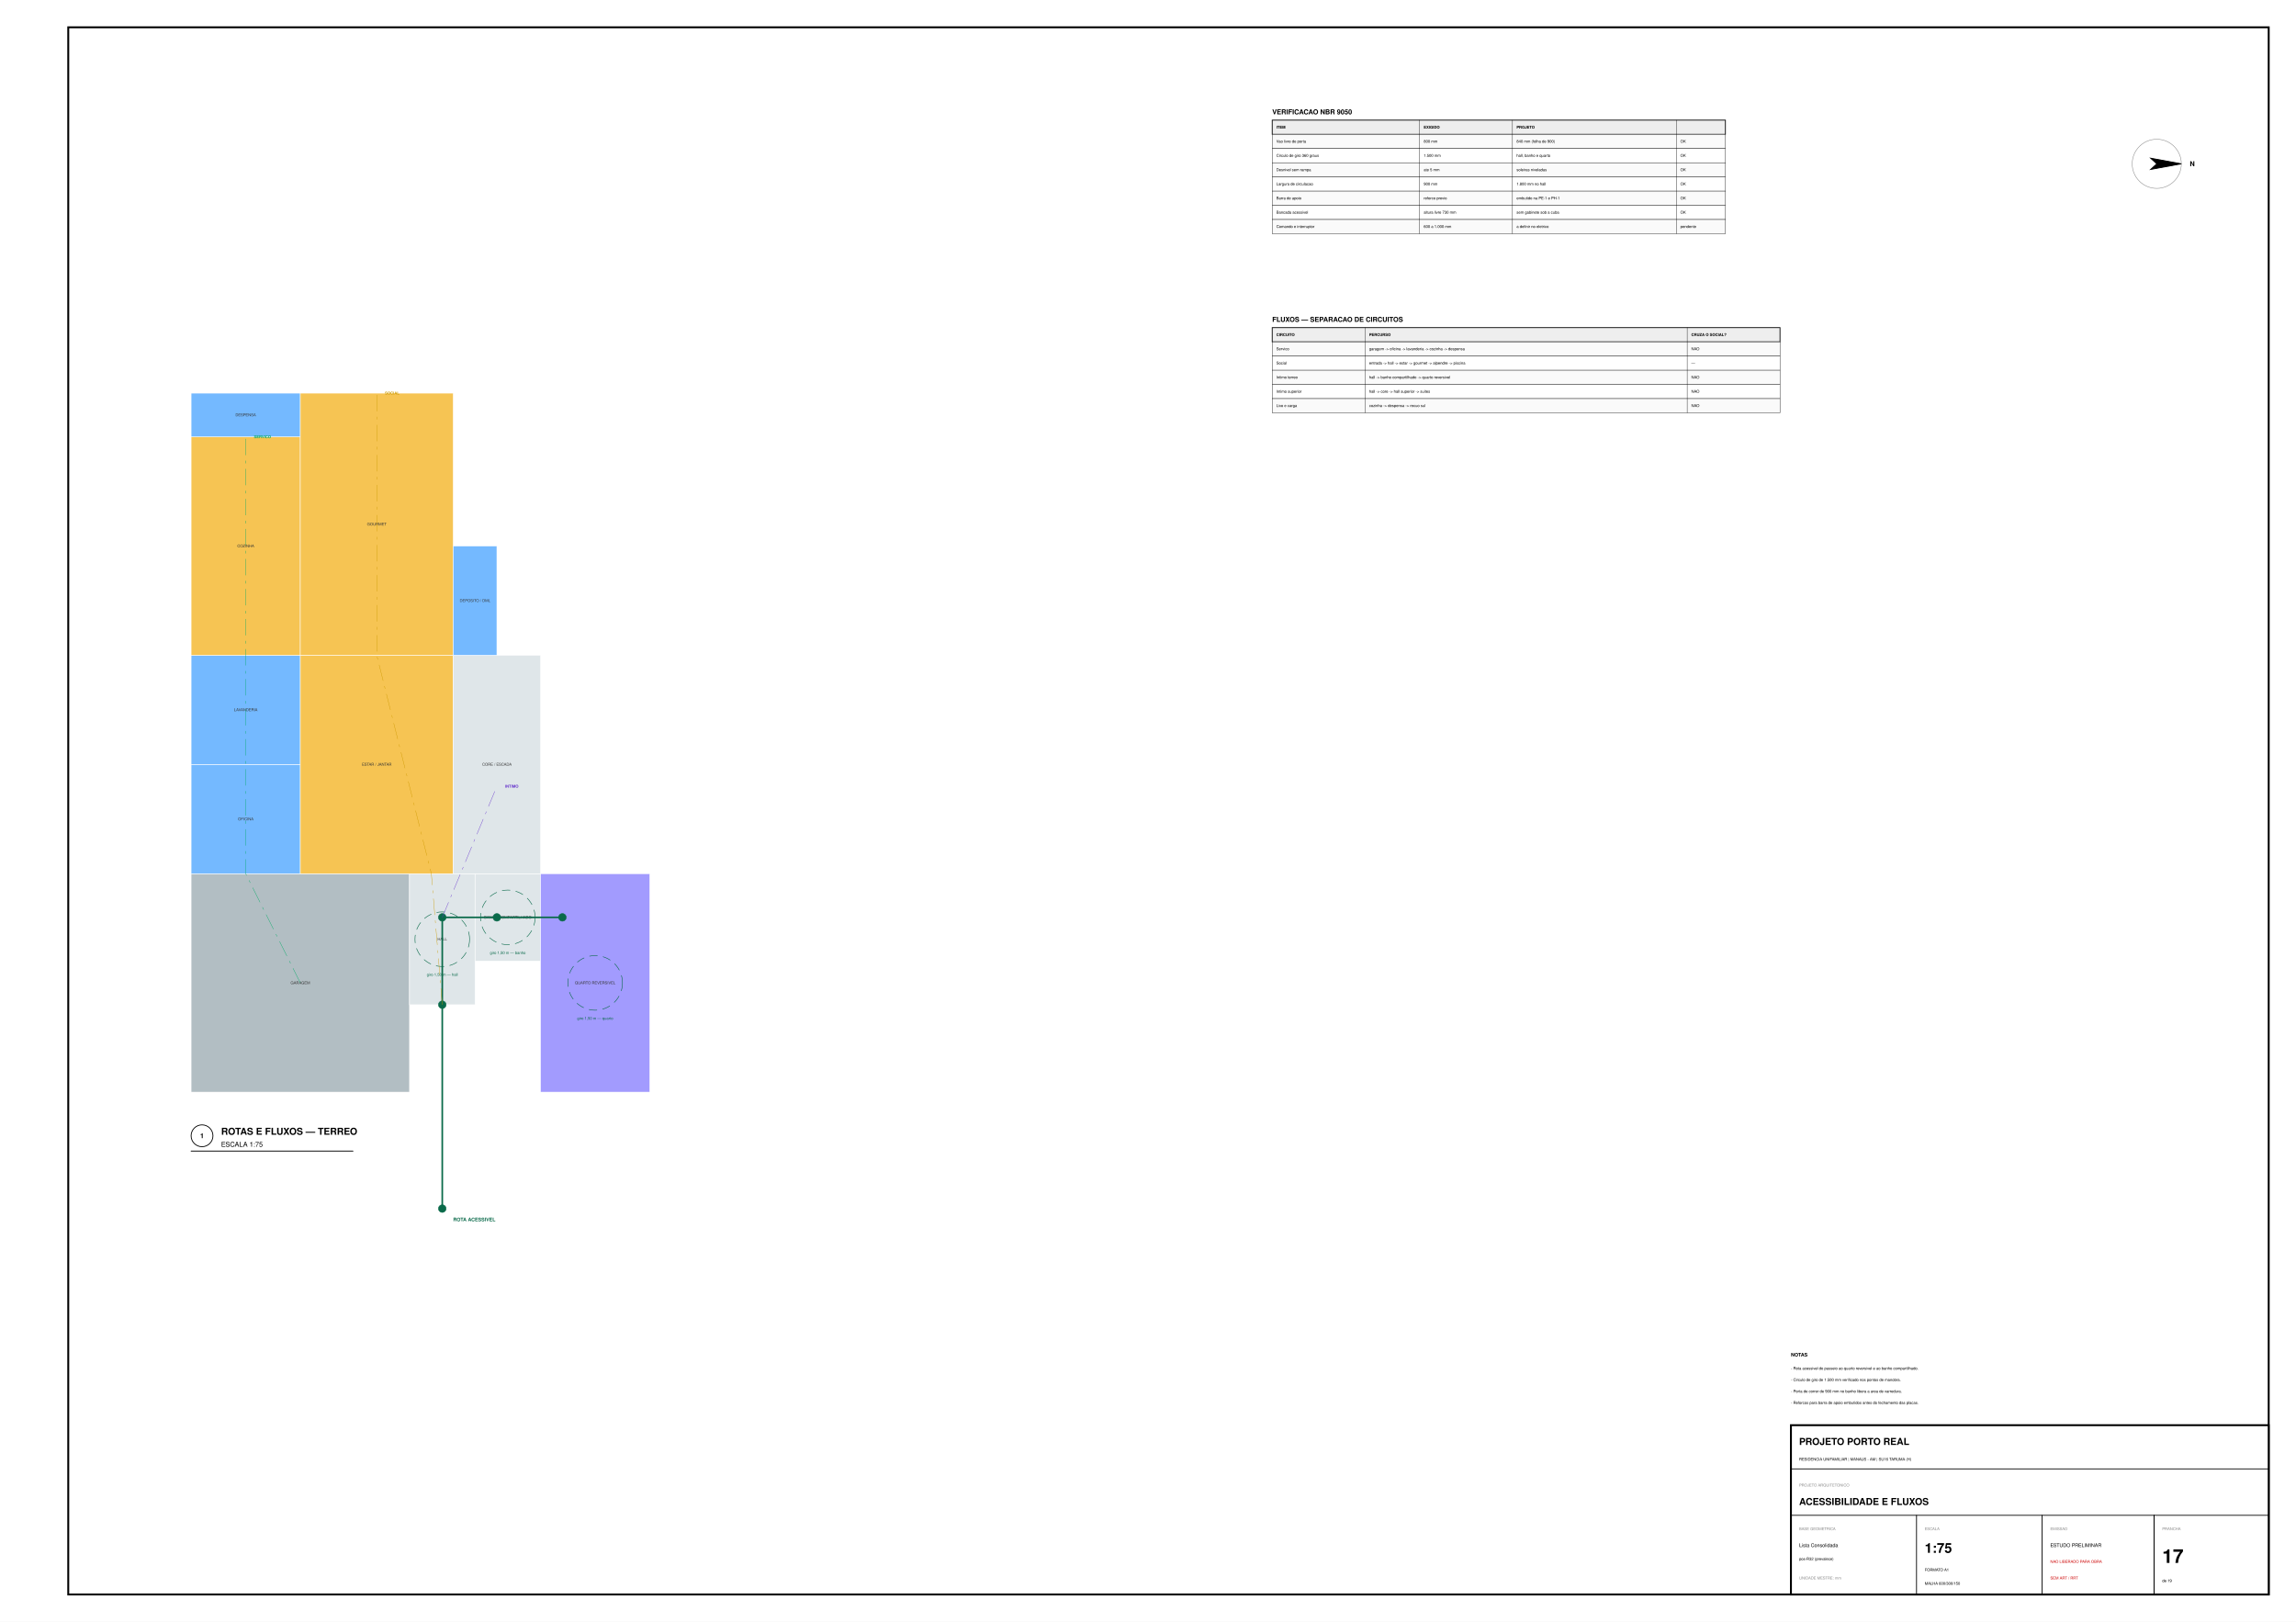
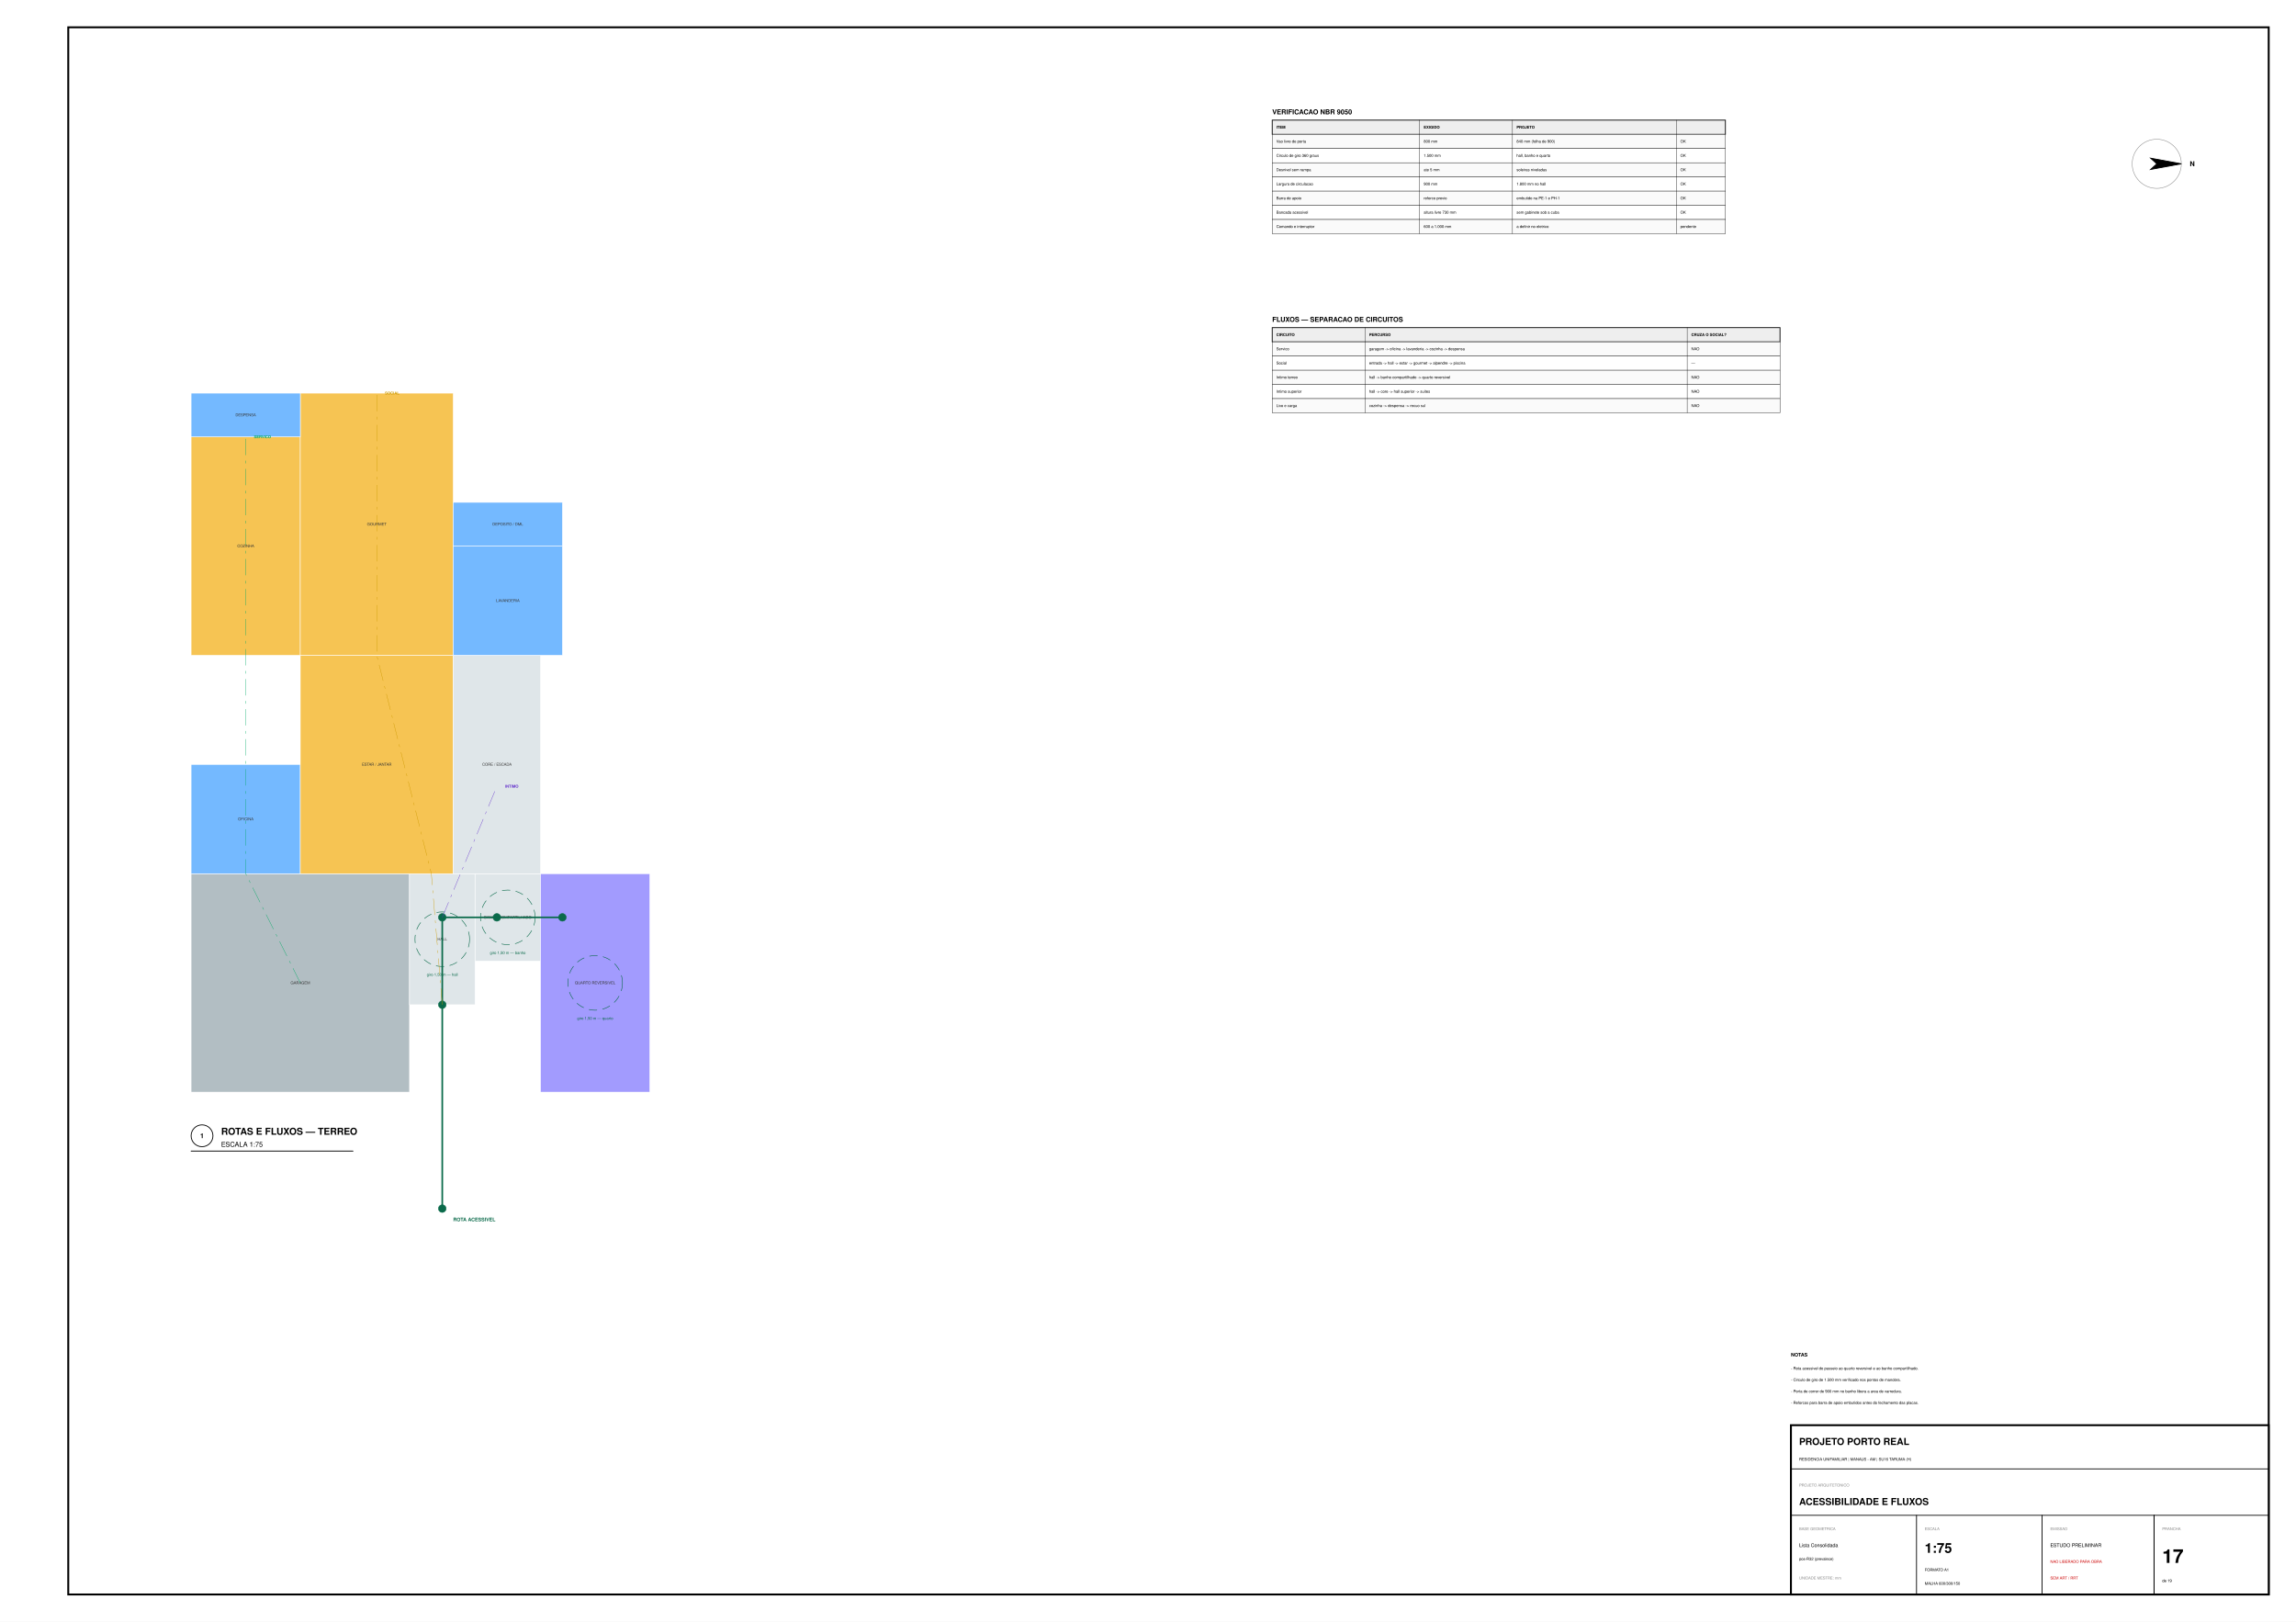
<svg xmlns="http://www.w3.org/2000/svg" version="1.1" width="841mm" height="594mm" viewBox="0 0 841 594">
  <rect width="841" height="594" fill="#ffffff" />
  <rect x="25.0" y="10" width="806.00" height="574.00" fill="none" stroke="#000" stroke-width="0.7" />
  <polygon points="656.000,522.000 831.000,522.000 831.000,584.000 656.000,584.000" stroke="#000000" stroke-width="0.7" fill="#fff" stroke-linejoin="miter" />
  <text x="659.000" y="528.000" font-family="Helvetica, Arial, sans-serif" font-size="3.50" font-weight="bold" fill="#000000" text-anchor="start" dominant-baseline="middle">PROJETO PORTO REAL</text>
  <text x="659.000" y="534.500" font-family="Helvetica, Arial, sans-serif" font-size="1.40" font-weight="normal" fill="#000000" text-anchor="start" dominant-baseline="middle">RESIDENCIA UNIFAMILIAR  |  MANAUS - AM  |  SU16 TARUMA (H)</text>
  <line x1="656.000" y1="538.000" x2="831.000" y2="538.000" stroke="#000000" stroke-width="0.3" fill="none" stroke-linecap="round" />
  <text x="659.000" y="544.000" font-family="Helvetica, Arial, sans-serif" font-size="1.40" font-weight="normal" fill="#8a8a8a" text-anchor="start" dominant-baseline="middle">PROJETO ARQUITETONICO</text>
  <text x="659.000" y="550.000" font-family="Helvetica, Arial, sans-serif" font-size="3.50" font-weight="bold" fill="#000000" text-anchor="start" dominant-baseline="middle">ACESSIBILIDADE E FLUXOS</text>
  <line x1="656.000" y1="555.000" x2="831.000" y2="555.000" stroke="#000000" stroke-width="0.3" fill="none" stroke-linecap="round" />
  <line x1="702.000" y1="555.000" x2="702.000" y2="584.000" stroke="#000000" stroke-width="0.3" fill="none" stroke-linecap="round" />
  <line x1="748.000" y1="555.000" x2="748.000" y2="584.000" stroke="#000000" stroke-width="0.3" fill="none" stroke-linecap="round" />
  <line x1="789.000" y1="555.000" x2="789.000" y2="584.000" stroke="#000000" stroke-width="0.3" fill="none" stroke-linecap="round" />
  <line x1="789.000" y1="555.000" x2="789.000" y2="584.000" stroke="#000000" stroke-width="0.3" fill="none" stroke-linecap="round" />
  <text x="659.000" y="560.000" font-family="Helvetica, Arial, sans-serif" font-size="1.40" font-weight="normal" fill="#8a8a8a" text-anchor="start" dominant-baseline="middle">BASE GEOMETRICA</text>
  <text x="659.000" y="566.000" font-family="Helvetica, Arial, sans-serif" font-size="1.80" font-weight="normal" fill="#000000" text-anchor="start" dominant-baseline="middle">Lista Consolidada</text>
  <text x="659.000" y="571.000" font-family="Helvetica, Arial, sans-serif" font-size="1.40" font-weight="normal" fill="#000000" text-anchor="start" dominant-baseline="middle">pos-R32 (prevalece)</text>
  <text x="659.000" y="578.000" font-family="Helvetica, Arial, sans-serif" font-size="1.40" font-weight="normal" fill="#8a8a8a" text-anchor="start" dominant-baseline="middle">UNIDADE MESTRE: mm</text>
  <text x="705.000" y="560.000" font-family="Helvetica, Arial, sans-serif" font-size="1.40" font-weight="normal" fill="#8a8a8a" text-anchor="start" dominant-baseline="middle">ESCALA</text>
  <text x="705.000" y="567.000" font-family="Helvetica, Arial, sans-serif" font-size="5.00" font-weight="bold" fill="#000000" text-anchor="start" dominant-baseline="middle">1:75</text>
  <text x="705.000" y="575.000" font-family="Helvetica, Arial, sans-serif" font-size="1.40" font-weight="normal" fill="#000000" text-anchor="start" dominant-baseline="middle">FORMATO A1</text>
  <text x="705.000" y="580.000" font-family="Helvetica, Arial, sans-serif" font-size="1.40" font-weight="normal" fill="#000000" text-anchor="start" dominant-baseline="middle">MALHA 600/300/150</text>
  <text x="751.000" y="560.000" font-family="Helvetica, Arial, sans-serif" font-size="1.40" font-weight="normal" fill="#8a8a8a" text-anchor="start" dominant-baseline="middle">EMISSAO</text>
  <text x="751.000" y="566.000" font-family="Helvetica, Arial, sans-serif" font-size="1.80" font-weight="normal" fill="#000000" text-anchor="start" dominant-baseline="middle">ESTUDO PRELIMINAR</text>
  <text x="751.000" y="572.000" font-family="Helvetica, Arial, sans-serif" font-size="1.40" font-weight="normal" fill="#c00" text-anchor="start" dominant-baseline="middle">NAO LIBERADO PARA OBRA</text>
  <text x="751.000" y="578.000" font-family="Helvetica, Arial, sans-serif" font-size="1.40" font-weight="normal" fill="#c00" text-anchor="start" dominant-baseline="middle">SEM ART / RRT</text>
  <text x="792.000" y="560.000" font-family="Helvetica, Arial, sans-serif" font-size="1.40" font-weight="normal" fill="#8a8a8a" text-anchor="start" dominant-baseline="middle">PRANCHA</text>
  <text x="792.000" y="570.000" font-family="Helvetica, Arial, sans-serif" font-size="7.00" font-weight="bold" fill="#000000" text-anchor="start" dominant-baseline="middle">17</text>
  <text x="792.000" y="579.000" font-family="Helvetica, Arial, sans-serif" font-size="1.40" font-weight="normal" fill="#000000" text-anchor="start" dominant-baseline="middle">de 19</text>
  <text x="656.000" y="496.200" font-family="Helvetica, Arial, sans-serif" font-size="1.80" font-weight="bold" fill="#000000" text-anchor="start" dominant-baseline="middle">NOTAS</text>
  <text x="656.000" y="501.200" font-family="Helvetica, Arial, sans-serif" font-size="1.40" font-weight="normal" fill="#000000" text-anchor="start" dominant-baseline="middle">- Rota acessivel do passeio ao quarto reversivel e ao banho compartilhado.</text>
  <text x="656.000" y="505.400" font-family="Helvetica, Arial, sans-serif" font-size="1.40" font-weight="normal" fill="#000000" text-anchor="start" dominant-baseline="middle">- Circulo de giro de 1.500 mm verificado nos pontos de manobra.</text>
  <text x="656.000" y="509.600" font-family="Helvetica, Arial, sans-serif" font-size="1.40" font-weight="normal" fill="#000000" text-anchor="start" dominant-baseline="middle">- Porta de correr de 900 mm no banho libera a area de varredura.</text>
  <text x="656.000" y="513.800" font-family="Helvetica, Arial, sans-serif" font-size="1.40" font-weight="normal" fill="#000000" text-anchor="start" dominant-baseline="middle">- Reforcos para barra de apoio embutidos antes do fechamento das placas.</text>
  <polygon points="70.000,400.000 150.000,400.000 150.000,320.000 70.000,320.000" stroke="#fff" stroke-width="0.18" fill="#b2bec3" stroke-linejoin="miter" />
  <text x="110.000" y="360.000" font-family="Helvetica, Arial, sans-serif" font-size="1.40" font-weight="normal" fill="#333" text-anchor="middle" dominant-baseline="middle">GARAGEM</text>
  <polygon points="150.000,368.000 174.000,368.000 174.000,320.000 150.000,320.000" stroke="#fff" stroke-width="0.18" fill="#dfe6e9" stroke-linejoin="miter" />
  <text x="162.000" y="344.000" font-family="Helvetica, Arial, sans-serif" font-size="1.40" font-weight="normal" fill="#333" text-anchor="middle" dominant-baseline="middle">HALL</text>
  <polygon points="174.000,352.000 198.000,352.000 198.000,320.000 174.000,320.000" stroke="#fff" stroke-width="0.18" fill="#dfe6e9" stroke-linejoin="miter" />
  <text x="186.000" y="336.000" font-family="Helvetica, Arial, sans-serif" font-size="1.40" font-weight="normal" fill="#333" text-anchor="middle" dominant-baseline="middle">BANHO COMPARTILHADO</text>
  <polygon points="198.000,400.000 238.000,400.000 238.000,320.000 198.000,320.000" stroke="#fff" stroke-width="0.18" fill="#a29bfe" stroke-linejoin="miter" />
  <text x="218.000" y="360.000" font-family="Helvetica, Arial, sans-serif" font-size="1.40" font-weight="normal" fill="#333" text-anchor="middle" dominant-baseline="middle">QUARTO REVERSIVEL</text>
  <polygon points="70.000,320.000 110.000,320.000 110.000,280.000 70.000,280.000" stroke="#fff" stroke-width="0.18" fill="#74b9ff" stroke-linejoin="miter" />
  <text x="90.000" y="300.000" font-family="Helvetica, Arial, sans-serif" font-size="1.40" font-weight="normal" fill="#333" text-anchor="middle" dominant-baseline="middle">OFICINA</text>
-   <polygon points="70.000,280.000 110.000,280.000 110.000,240.000 70.000,240.000" stroke="#fff" stroke-width="0.18" fill="#74b9ff" stroke-linejoin="miter" />
-   <text x="90.000" y="260.000" font-family="Helvetica, Arial, sans-serif" font-size="1.40" font-weight="normal" fill="#333" text-anchor="middle" dominant-baseline="middle">LAVANDERIA</text>
-   <polygon points="70.000,240.000 110.000,240.000 110.000,160.000 70.000,160.000" stroke="#fff" stroke-width="0.18" fill="#f6c453" stroke-linejoin="miter" />
-   <text x="90.000" y="200.000" font-family="Helvetica, Arial, sans-serif" font-size="1.40" font-weight="normal" fill="#333" text-anchor="middle" dominant-baseline="middle">COZINHA</text>
-   <polygon points="70.000,160.000 110.000,160.000 110.000,144.000 70.000,144.000" stroke="#fff" stroke-width="0.18" fill="#74b9ff" stroke-linejoin="miter" />
-   <text x="90.000" y="152.000" font-family="Helvetica, Arial, sans-serif" font-size="1.40" font-weight="normal" fill="#333" text-anchor="middle" dominant-baseline="middle">DESPENSA</text>
  <polygon points="110.000,320.000 166.000,320.000 166.000,240.000 110.000,240.000" stroke="#fff" stroke-width="0.18" fill="#f6c453" stroke-linejoin="miter" />
  <text x="138.000" y="280.000" font-family="Helvetica, Arial, sans-serif" font-size="1.40" font-weight="normal" fill="#333" text-anchor="middle" dominant-baseline="middle">ESTAR / JANTAR</text>
  <polygon points="166.000,320.000 198.000,320.000 198.000,240.000 166.000,240.000" stroke="#fff" stroke-width="0.18" fill="#dfe6e9" stroke-linejoin="miter" />
  <text x="182.000" y="280.000" font-family="Helvetica, Arial, sans-serif" font-size="1.40" font-weight="normal" fill="#333" text-anchor="middle" dominant-baseline="middle">CORE / ESCADA</text>
+   <polygon points="70.000,240.000 110.000,240.000 110.000,160.000 70.000,160.000" stroke="#fff" stroke-width="0.18" fill="#f6c453" stroke-linejoin="miter" />
+   <text x="90.000" y="200.000" font-family="Helvetica, Arial, sans-serif" font-size="1.40" font-weight="normal" fill="#333" text-anchor="middle" dominant-baseline="middle">COZINHA</text>
  <polygon points="110.000,240.000 166.000,240.000 166.000,144.000 110.000,144.000" stroke="#fff" stroke-width="0.18" fill="#f6c453" stroke-linejoin="miter" />
  <text x="138.000" y="192.000" font-family="Helvetica, Arial, sans-serif" font-size="1.40" font-weight="normal" fill="#333" text-anchor="middle" dominant-baseline="middle">GOURMET</text>
-   <polygon points="166.000,240.000 182.000,240.000 182.000,200.000 166.000,200.000" stroke="#fff" stroke-width="0.18" fill="#74b9ff" stroke-linejoin="miter" />
-   <text x="174.000" y="220.000" font-family="Helvetica, Arial, sans-serif" font-size="1.40" font-weight="normal" fill="#333" text-anchor="middle" dominant-baseline="middle">DEPOSITO / DML</text>
+   <polygon points="70.000,160.000 110.000,160.000 110.000,144.000 70.000,144.000" stroke="#fff" stroke-width="0.18" fill="#74b9ff" stroke-linejoin="miter" />
+   <text x="90.000" y="152.000" font-family="Helvetica, Arial, sans-serif" font-size="1.40" font-weight="normal" fill="#333" text-anchor="middle" dominant-baseline="middle">DESPENSA</text>
+   <polygon points="166.000,240.000 206.000,240.000 206.000,200.000 166.000,200.000" stroke="#fff" stroke-width="0.18" fill="#74b9ff" stroke-linejoin="miter" />
+   <text x="186.000" y="220.000" font-family="Helvetica, Arial, sans-serif" font-size="1.40" font-weight="normal" fill="#333" text-anchor="middle" dominant-baseline="middle">LAVANDERIA</text>
+   <polygon points="166.000,200.000 206.000,200.000 206.000,184.000 166.000,184.000" stroke="#fff" stroke-width="0.18" fill="#74b9ff" stroke-linejoin="miter" />
+   <text x="186.000" y="192.000" font-family="Helvetica, Arial, sans-serif" font-size="1.40" font-weight="normal" fill="#333" text-anchor="middle" dominant-baseline="middle">DEPOSITO / DML</text>
  <polyline points="162.000,442.667 162.000,368.000 162.000,336.000 182.000,336.000 206.000,336.000" stroke="#0a6a4a" stroke-width="0.6" fill="none" stroke-linejoin="miter" />
  <circle cx="162.000" cy="442.667" r="1.400" stroke="#0a6a4a" stroke-width="0.18" fill="#0a6a4a" />
  <circle cx="162.000" cy="368.000" r="1.400" stroke="#0a6a4a" stroke-width="0.18" fill="#0a6a4a" />
  <circle cx="162.000" cy="336.000" r="1.400" stroke="#0a6a4a" stroke-width="0.18" fill="#0a6a4a" />
  <circle cx="182.000" cy="336.000" r="1.400" stroke="#0a6a4a" stroke-width="0.18" fill="#0a6a4a" />
  <circle cx="206.000" cy="336.000" r="1.400" stroke="#0a6a4a" stroke-width="0.18" fill="#0a6a4a" />
  <text x="166.000" y="446.667" font-family="Helvetica, Arial, sans-serif" font-size="1.80" font-weight="bold" fill="#0a6a4a" text-anchor="start" dominant-baseline="middle">ROTA ACESSIVEL</text>
  <circle cx="162.000" cy="344.000" r="10.000" stroke="#0a6a4a" stroke-width="0.2" fill="none" stroke-dasharray="3,2" />
  <text x="162.000" y="357.000" font-family="Helvetica, Arial, sans-serif" font-size="1.40" font-weight="normal" fill="#0a6a4a" text-anchor="middle" dominant-baseline="middle">giro 1,50 m — hall</text>
  <circle cx="186.000" cy="336.000" r="10.000" stroke="#0a6a4a" stroke-width="0.2" fill="none" stroke-dasharray="3,2" />
  <text x="186.000" y="349.000" font-family="Helvetica, Arial, sans-serif" font-size="1.40" font-weight="normal" fill="#0a6a4a" text-anchor="middle" dominant-baseline="middle">giro 1,50 m — banho</text>
  <circle cx="218.000" cy="360.000" r="10.000" stroke="#0a6a4a" stroke-width="0.2" fill="none" stroke-dasharray="3,2" />
  <text x="218.000" y="373.000" font-family="Helvetica, Arial, sans-serif" font-size="1.40" font-weight="normal" fill="#0a6a4a" text-anchor="middle" dominant-baseline="middle">giro 1,50 m — quarto</text>
  <polyline points="110.000,360.000 90.000,320.000 90.000,240.000 90.000,160.000" stroke="#0a6" stroke-width="0.13" fill="none" stroke-dasharray="6,2,1,2" stroke-linejoin="miter" />
  <text x="93.000" y="160.000" font-family="Helvetica, Arial, sans-serif" font-size="1.40" font-weight="bold" fill="#0a6" text-anchor="start" dominant-baseline="middle">SERVICO</text>
  <polyline points="162.000,368.000 158.000,320.000 138.000,240.000 138.000,144.000" stroke="#c90" stroke-width="0.13" fill="none" stroke-dasharray="6,2,1,2" stroke-linejoin="miter" />
  <text x="141.000" y="144.000" font-family="Helvetica, Arial, sans-serif" font-size="1.40" font-weight="bold" fill="#c90" text-anchor="start" dominant-baseline="middle">SOCIAL</text>
  <polyline points="162.000,336.000 182.000,288.000" stroke="#63c" stroke-width="0.13" fill="none" stroke-dasharray="6,2,1,2" stroke-linejoin="miter" />
  <text x="185.000" y="288.000" font-family="Helvetica, Arial, sans-serif" font-size="1.40" font-weight="bold" fill="#63c" text-anchor="start" dominant-baseline="middle">INTIMO</text>
  <text x="466.000" y="41.000" font-family="Helvetica, Arial, sans-serif" font-size="2.50" font-weight="bold" fill="#000000" text-anchor="start" dominant-baseline="middle">VERIFICACAO NBR 9050</text>
  <polygon points="466.000,44.000 632.000,44.000 632.000,49.200 466.000,49.200" stroke="#000000" stroke-width="0.3" fill="#eee" stroke-linejoin="miter" />
  <text x="467.500" y="46.600" font-family="Helvetica, Arial, sans-serif" font-size="1.40" font-weight="bold" fill="#000000" text-anchor="start" dominant-baseline="middle">ITEM</text>
  <text x="521.500" y="46.600" font-family="Helvetica, Arial, sans-serif" font-size="1.40" font-weight="bold" fill="#000000" text-anchor="start" dominant-baseline="middle">EXIGIDO</text>
  <text x="555.500" y="46.600" font-family="Helvetica, Arial, sans-serif" font-size="1.40" font-weight="bold" fill="#000000" text-anchor="start" dominant-baseline="middle">PROJETO</text>
  <text x="615.500" y="46.600" font-family="Helvetica, Arial, sans-serif" font-size="1.40" font-weight="bold" fill="#000000" text-anchor="start" dominant-baseline="middle" />
  <polygon points="466.000,49.200 632.000,49.200 632.000,54.400 466.000,54.400" stroke="#000000" stroke-width="0.13" fill="#fafafa" stroke-linejoin="miter" />
  <text x="467.500" y="51.800" font-family="Helvetica, Arial, sans-serif" font-size="1.40" font-weight="normal" fill="#000000" text-anchor="start" dominant-baseline="middle">Vao livre de porta</text>
  <text x="521.500" y="51.800" font-family="Helvetica, Arial, sans-serif" font-size="1.40" font-weight="normal" fill="#000000" text-anchor="start" dominant-baseline="middle">800 mm</text>
  <text x="555.500" y="51.800" font-family="Helvetica, Arial, sans-serif" font-size="1.40" font-weight="normal" fill="#000000" text-anchor="start" dominant-baseline="middle">840 mm (folha de 900)</text>
  <text x="615.500" y="51.800" font-family="Helvetica, Arial, sans-serif" font-size="1.40" font-weight="normal" fill="#000000" text-anchor="start" dominant-baseline="middle">OK</text>
  <polygon points="466.000,54.400 632.000,54.400 632.000,59.600 466.000,59.600" stroke="#000000" stroke-width="0.13" fill="#fff" stroke-linejoin="miter" />
  <text x="467.500" y="57.000" font-family="Helvetica, Arial, sans-serif" font-size="1.40" font-weight="normal" fill="#000000" text-anchor="start" dominant-baseline="middle">Circulo de giro 360 graus</text>
  <text x="521.500" y="57.000" font-family="Helvetica, Arial, sans-serif" font-size="1.40" font-weight="normal" fill="#000000" text-anchor="start" dominant-baseline="middle">1.500 mm</text>
  <text x="555.500" y="57.000" font-family="Helvetica, Arial, sans-serif" font-size="1.40" font-weight="normal" fill="#000000" text-anchor="start" dominant-baseline="middle">hall, banho e quarto</text>
  <text x="615.500" y="57.000" font-family="Helvetica, Arial, sans-serif" font-size="1.40" font-weight="normal" fill="#000000" text-anchor="start" dominant-baseline="middle">OK</text>
  <polygon points="466.000,59.600 632.000,59.600 632.000,64.800 466.000,64.800" stroke="#000000" stroke-width="0.13" fill="#fafafa" stroke-linejoin="miter" />
  <text x="467.500" y="62.200" font-family="Helvetica, Arial, sans-serif" font-size="1.40" font-weight="normal" fill="#000000" text-anchor="start" dominant-baseline="middle">Desnivel sem rampa</text>
  <text x="521.500" y="62.200" font-family="Helvetica, Arial, sans-serif" font-size="1.40" font-weight="normal" fill="#000000" text-anchor="start" dominant-baseline="middle">ate 5 mm</text>
  <text x="555.500" y="62.200" font-family="Helvetica, Arial, sans-serif" font-size="1.40" font-weight="normal" fill="#000000" text-anchor="start" dominant-baseline="middle">soleiras niveladas</text>
  <text x="615.500" y="62.200" font-family="Helvetica, Arial, sans-serif" font-size="1.40" font-weight="normal" fill="#000000" text-anchor="start" dominant-baseline="middle">OK</text>
  <polygon points="466.000,64.800 632.000,64.800 632.000,70.000 466.000,70.000" stroke="#000000" stroke-width="0.13" fill="#fff" stroke-linejoin="miter" />
  <text x="467.500" y="67.400" font-family="Helvetica, Arial, sans-serif" font-size="1.40" font-weight="normal" fill="#000000" text-anchor="start" dominant-baseline="middle">Largura de circulacao</text>
  <text x="521.500" y="67.400" font-family="Helvetica, Arial, sans-serif" font-size="1.40" font-weight="normal" fill="#000000" text-anchor="start" dominant-baseline="middle">900 mm</text>
  <text x="555.500" y="67.400" font-family="Helvetica, Arial, sans-serif" font-size="1.40" font-weight="normal" fill="#000000" text-anchor="start" dominant-baseline="middle">1.800 mm no hall</text>
  <text x="615.500" y="67.400" font-family="Helvetica, Arial, sans-serif" font-size="1.40" font-weight="normal" fill="#000000" text-anchor="start" dominant-baseline="middle">OK</text>
  <polygon points="466.000,70.000 632.000,70.000 632.000,75.200 466.000,75.200" stroke="#000000" stroke-width="0.13" fill="#fafafa" stroke-linejoin="miter" />
  <text x="467.500" y="72.600" font-family="Helvetica, Arial, sans-serif" font-size="1.40" font-weight="normal" fill="#000000" text-anchor="start" dominant-baseline="middle">Barra de apoio</text>
  <text x="521.500" y="72.600" font-family="Helvetica, Arial, sans-serif" font-size="1.40" font-weight="normal" fill="#000000" text-anchor="start" dominant-baseline="middle">reforco previo</text>
  <text x="555.500" y="72.600" font-family="Helvetica, Arial, sans-serif" font-size="1.40" font-weight="normal" fill="#000000" text-anchor="start" dominant-baseline="middle">embutido na PE-1 e PH-1</text>
  <text x="615.500" y="72.600" font-family="Helvetica, Arial, sans-serif" font-size="1.40" font-weight="normal" fill="#000000" text-anchor="start" dominant-baseline="middle">OK</text>
  <polygon points="466.000,75.200 632.000,75.200 632.000,80.400 466.000,80.400" stroke="#000000" stroke-width="0.13" fill="#fff" stroke-linejoin="miter" />
  <text x="467.500" y="77.800" font-family="Helvetica, Arial, sans-serif" font-size="1.40" font-weight="normal" fill="#000000" text-anchor="start" dominant-baseline="middle">Bancada acessivel</text>
  <text x="521.500" y="77.800" font-family="Helvetica, Arial, sans-serif" font-size="1.40" font-weight="normal" fill="#000000" text-anchor="start" dominant-baseline="middle">altura livre 730 mm</text>
  <text x="555.500" y="77.800" font-family="Helvetica, Arial, sans-serif" font-size="1.40" font-weight="normal" fill="#000000" text-anchor="start" dominant-baseline="middle">sem gabinete sob a cuba</text>
  <text x="615.500" y="77.800" font-family="Helvetica, Arial, sans-serif" font-size="1.40" font-weight="normal" fill="#000000" text-anchor="start" dominant-baseline="middle">OK</text>
  <polygon points="466.000,80.400 632.000,80.400 632.000,85.600 466.000,85.600" stroke="#000000" stroke-width="0.13" fill="#fafafa" stroke-linejoin="miter" />
  <text x="467.500" y="83.000" font-family="Helvetica, Arial, sans-serif" font-size="1.40" font-weight="normal" fill="#000000" text-anchor="start" dominant-baseline="middle">Comando e interruptor</text>
  <text x="521.500" y="83.000" font-family="Helvetica, Arial, sans-serif" font-size="1.40" font-weight="normal" fill="#000000" text-anchor="start" dominant-baseline="middle">600 a 1.000 mm</text>
  <text x="555.500" y="83.000" font-family="Helvetica, Arial, sans-serif" font-size="1.40" font-weight="normal" fill="#000000" text-anchor="start" dominant-baseline="middle">a definir no eletrico</text>
  <text x="615.500" y="83.000" font-family="Helvetica, Arial, sans-serif" font-size="1.40" font-weight="normal" fill="#000000" text-anchor="start" dominant-baseline="middle">pendente</text>
  <line x1="520.000" y1="44.000" x2="520.000" y2="85.600" stroke="#000000" stroke-width="0.13" fill="none" stroke-linecap="round" />
  <line x1="554.000" y1="44.000" x2="554.000" y2="85.600" stroke="#000000" stroke-width="0.13" fill="none" stroke-linecap="round" />
  <line x1="614.000" y1="44.000" x2="614.000" y2="85.600" stroke="#000000" stroke-width="0.13" fill="none" stroke-linecap="round" />
  <text x="466.000" y="117.000" font-family="Helvetica, Arial, sans-serif" font-size="2.50" font-weight="bold" fill="#000000" text-anchor="start" dominant-baseline="middle">FLUXOS — SEPARACAO DE CIRCUITOS</text>
  <polygon points="466.000,120.000 652.000,120.000 652.000,125.200 466.000,125.200" stroke="#000000" stroke-width="0.3" fill="#eee" stroke-linejoin="miter" />
  <text x="467.500" y="122.600" font-family="Helvetica, Arial, sans-serif" font-size="1.40" font-weight="bold" fill="#000000" text-anchor="start" dominant-baseline="middle">CIRCUITO</text>
  <text x="501.500" y="122.600" font-family="Helvetica, Arial, sans-serif" font-size="1.40" font-weight="bold" fill="#000000" text-anchor="start" dominant-baseline="middle">PERCURSO</text>
  <text x="619.500" y="122.600" font-family="Helvetica, Arial, sans-serif" font-size="1.40" font-weight="bold" fill="#000000" text-anchor="start" dominant-baseline="middle">CRUZA O SOCIAL?</text>
  <polygon points="466.000,125.200 652.000,125.200 652.000,130.400 466.000,130.400" stroke="#000000" stroke-width="0.13" fill="#fafafa" stroke-linejoin="miter" />
  <text x="467.500" y="127.800" font-family="Helvetica, Arial, sans-serif" font-size="1.40" font-weight="normal" fill="#000000" text-anchor="start" dominant-baseline="middle">Servico</text>
  <text x="501.500" y="127.800" font-family="Helvetica, Arial, sans-serif" font-size="1.40" font-weight="normal" fill="#000000" text-anchor="start" dominant-baseline="middle">garagem -&gt; oficina -&gt; lavanderia -&gt; cozinha -&gt; despensa</text>
  <text x="619.500" y="127.800" font-family="Helvetica, Arial, sans-serif" font-size="1.40" font-weight="normal" fill="#000000" text-anchor="start" dominant-baseline="middle">NAO</text>
  <polygon points="466.000,130.400 652.000,130.400 652.000,135.600 466.000,135.600" stroke="#000000" stroke-width="0.13" fill="#fff" stroke-linejoin="miter" />
  <text x="467.500" y="133.000" font-family="Helvetica, Arial, sans-serif" font-size="1.40" font-weight="normal" fill="#000000" text-anchor="start" dominant-baseline="middle">Social</text>
  <text x="501.500" y="133.000" font-family="Helvetica, Arial, sans-serif" font-size="1.40" font-weight="normal" fill="#000000" text-anchor="start" dominant-baseline="middle">entrada -&gt; hall -&gt; estar -&gt; gourmet -&gt; alpendre -&gt; piscina</text>
  <text x="619.500" y="133.000" font-family="Helvetica, Arial, sans-serif" font-size="1.40" font-weight="normal" fill="#000000" text-anchor="start" dominant-baseline="middle">—</text>
  <polygon points="466.000,135.600 652.000,135.600 652.000,140.800 466.000,140.800" stroke="#000000" stroke-width="0.13" fill="#fafafa" stroke-linejoin="miter" />
  <text x="467.500" y="138.200" font-family="Helvetica, Arial, sans-serif" font-size="1.40" font-weight="normal" fill="#000000" text-anchor="start" dominant-baseline="middle">Intimo terreo</text>
  <text x="501.500" y="138.200" font-family="Helvetica, Arial, sans-serif" font-size="1.40" font-weight="normal" fill="#000000" text-anchor="start" dominant-baseline="middle">hall -&gt; banho compartilhado -&gt; quarto reversivel</text>
  <text x="619.500" y="138.200" font-family="Helvetica, Arial, sans-serif" font-size="1.40" font-weight="normal" fill="#000000" text-anchor="start" dominant-baseline="middle">NAO</text>
  <polygon points="466.000,140.800 652.000,140.800 652.000,146.000 466.000,146.000" stroke="#000000" stroke-width="0.13" fill="#fff" stroke-linejoin="miter" />
  <text x="467.500" y="143.400" font-family="Helvetica, Arial, sans-serif" font-size="1.40" font-weight="normal" fill="#000000" text-anchor="start" dominant-baseline="middle">Intimo superior</text>
  <text x="501.500" y="143.400" font-family="Helvetica, Arial, sans-serif" font-size="1.40" font-weight="normal" fill="#000000" text-anchor="start" dominant-baseline="middle">hall -&gt; core -&gt; hall superior -&gt; suites</text>
  <text x="619.500" y="143.400" font-family="Helvetica, Arial, sans-serif" font-size="1.40" font-weight="normal" fill="#000000" text-anchor="start" dominant-baseline="middle">NAO</text>
  <polygon points="466.000,146.000 652.000,146.000 652.000,151.200 466.000,151.200" stroke="#000000" stroke-width="0.13" fill="#fafafa" stroke-linejoin="miter" />
  <text x="467.500" y="148.600" font-family="Helvetica, Arial, sans-serif" font-size="1.40" font-weight="normal" fill="#000000" text-anchor="start" dominant-baseline="middle">Lixo e carga</text>
  <text x="501.500" y="148.600" font-family="Helvetica, Arial, sans-serif" font-size="1.40" font-weight="normal" fill="#000000" text-anchor="start" dominant-baseline="middle">cozinha -&gt; despensa -&gt; recuo sul</text>
  <text x="619.500" y="148.600" font-family="Helvetica, Arial, sans-serif" font-size="1.40" font-weight="normal" fill="#000000" text-anchor="start" dominant-baseline="middle">NAO</text>
  <line x1="500.000" y1="120.000" x2="500.000" y2="151.200" stroke="#000000" stroke-width="0.13" fill="none" stroke-linecap="round" />
  <line x1="618.000" y1="120.000" x2="618.000" y2="151.200" stroke="#000000" stroke-width="0.13" fill="none" stroke-linecap="round" />
  <circle cx="790.000" cy="60.000" r="9.000" stroke="#8a8a8a" stroke-width="0.18" fill="none" />
  <polygon points="799.000,60.000 787.744,62.067 790.000,60.000 787.744,57.933" stroke="#000000" stroke-width="0.3" fill="#000" stroke-linejoin="miter" />
  <text x="803.000" y="60.000" font-family="Helvetica, Arial, sans-serif" font-size="2.50" font-weight="bold" fill="#000000" text-anchor="middle" dominant-baseline="middle">N</text>
  <circle cx="74.000" cy="416.000" r="4.000" stroke="#000000" stroke-width="0.3" fill="none" />
  <text x="74.000" y="416.000" font-family="Helvetica, Arial, sans-serif" font-size="2.50" font-weight="bold" fill="#000000" text-anchor="middle" dominant-baseline="middle">1</text>
  <text x="81.000" y="414.400" font-family="Helvetica, Arial, sans-serif" font-size="3.50" font-weight="bold" fill="#000000" text-anchor="start" dominant-baseline="middle">ROTAS E FLUXOS — TERREO</text>
  <text x="81.000" y="419.200" font-family="Helvetica, Arial, sans-serif" font-size="2.50" font-weight="normal" fill="#000000" text-anchor="start" dominant-baseline="middle">ESCALA 1:75</text>
  <line x1="70.000" y1="421.600" x2="129.300" y2="421.600" stroke="#000000" stroke-width="0.3" fill="none" stroke-linecap="round" />
</svg>
